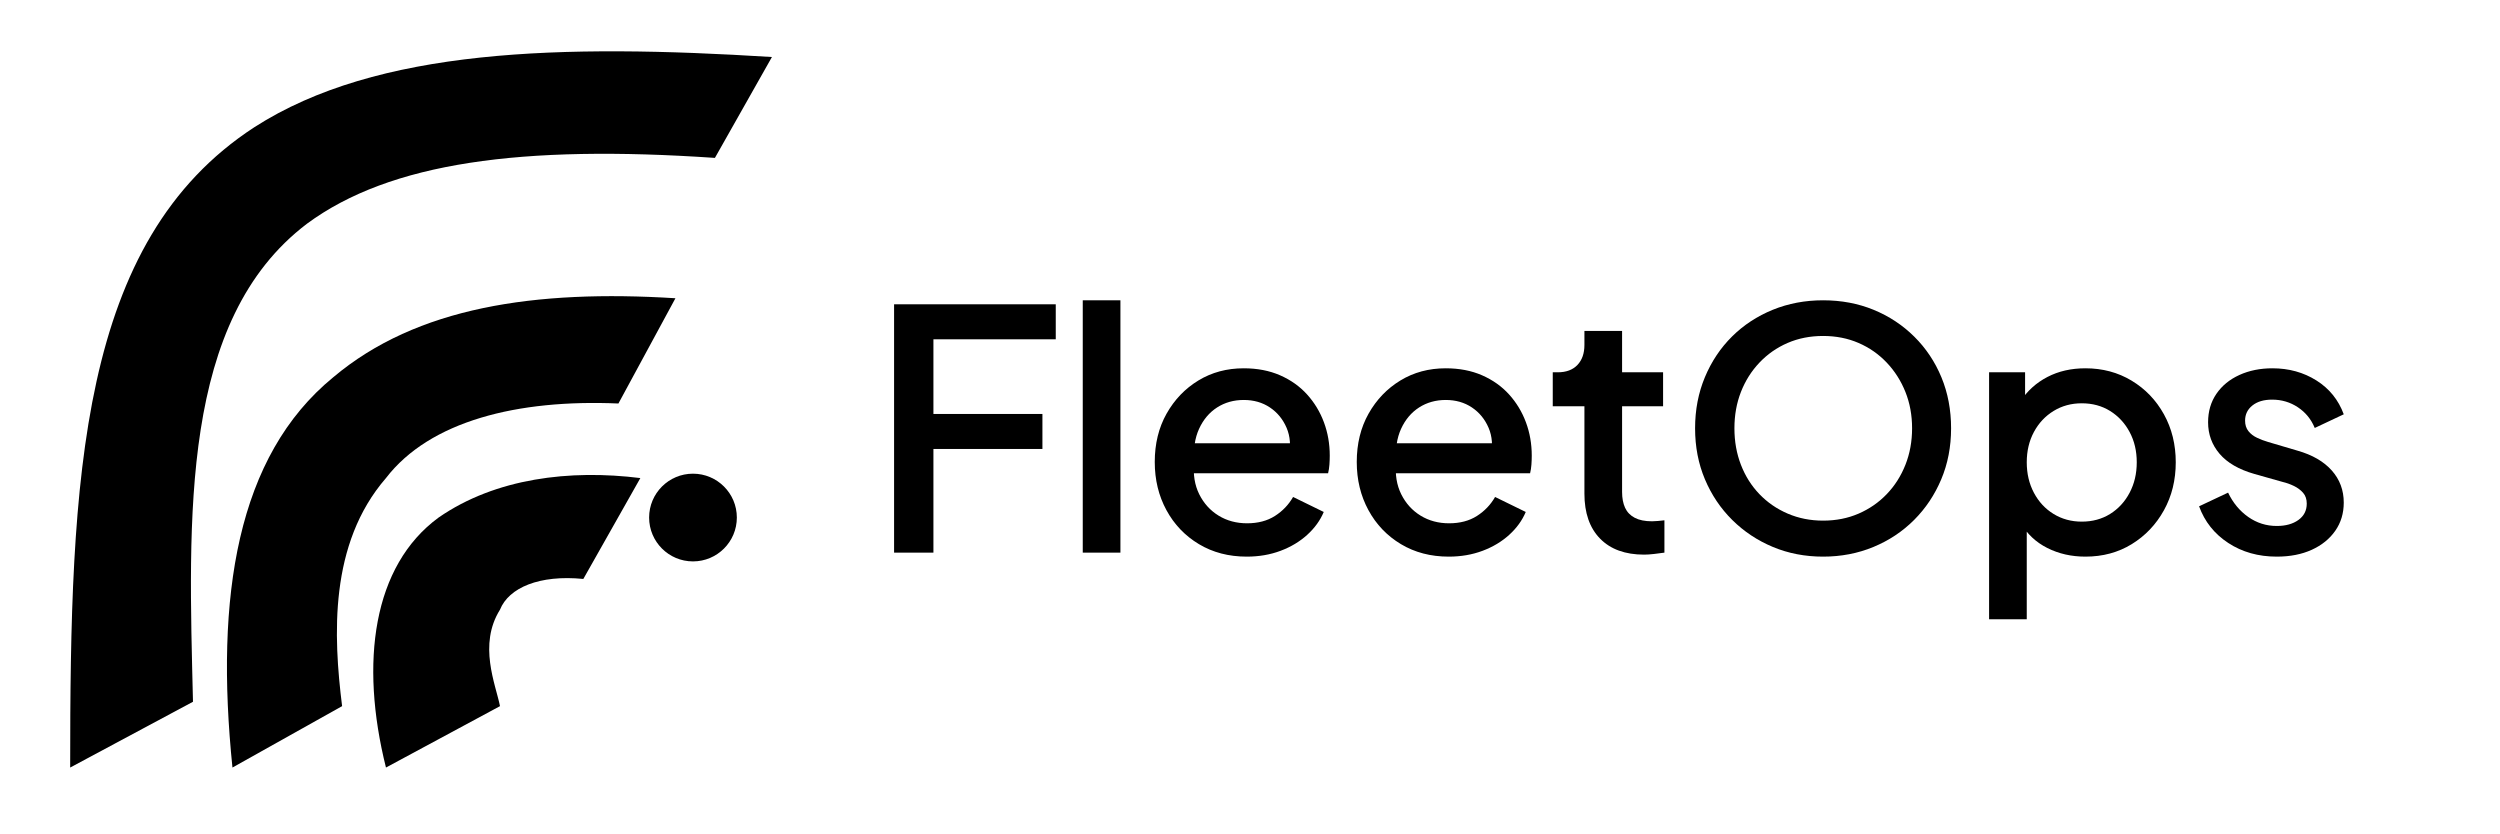
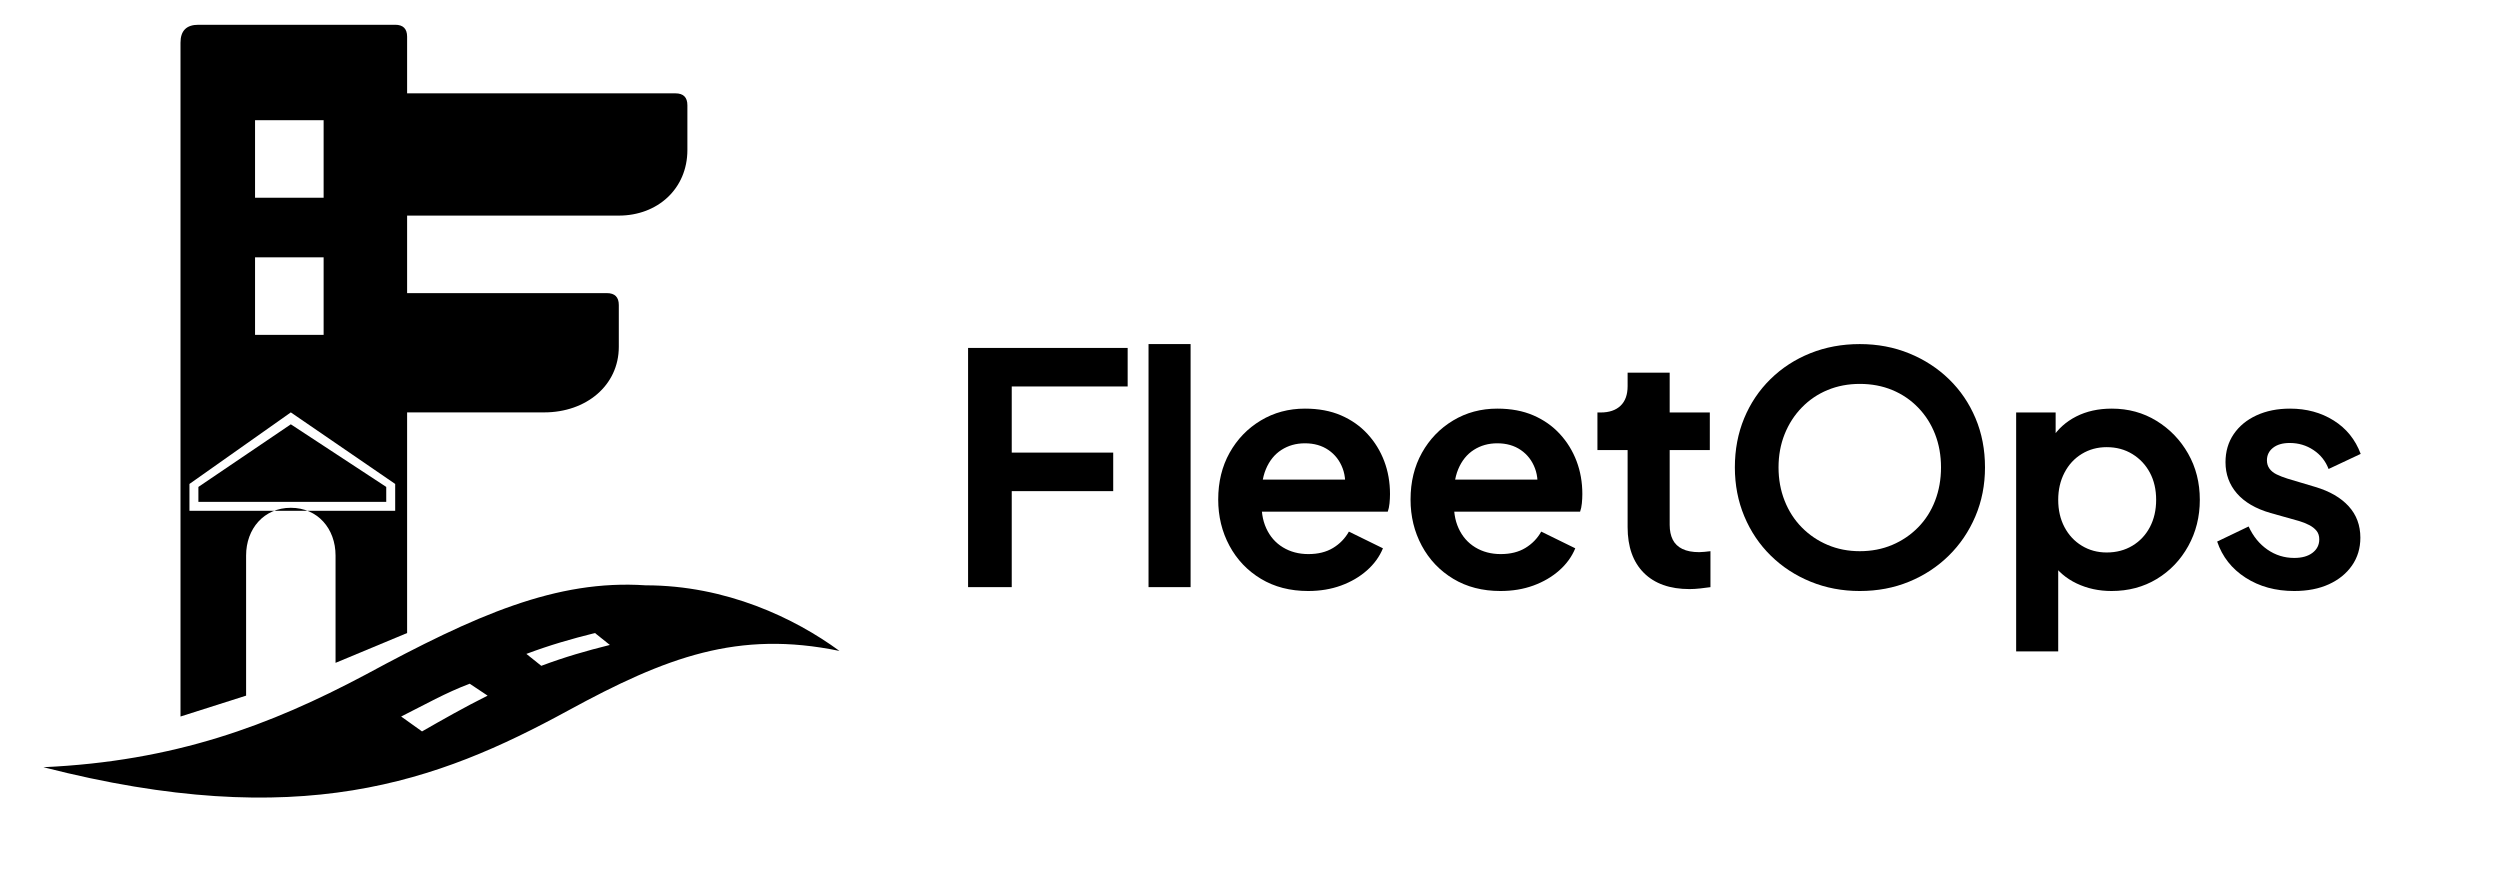
- <svg xmlns="http://www.w3.org/2000/svg" width="1140" height="380" viewBox="62 65 570 190" role="img" aria-label="FleetOps">
-   <path d="M78 240C78 174 80 120 120 94C148 76 190 75 238 78C238 78 225 101 225 101C181 98 151 102 132 116C103 138 105 183 106 225Z" fill="#000000" />
-   <path d="M115 240C111 201 116 169 138 151C157 135 184 131 216 133C216 133 203 157 203 157C180 156 160 161 150 174C137 189 138 210 140 226Z" fill="#000000" />
-   <path d="M150 240C144 216 147 194 162 183C175 174 192 172 208 174C208 174 195 197 195 197C185 196 178 199 176 204C171 212 175 221 176 226Z" fill="#000000" />
-   <circle cx="220" cy="183" r="10" fill="#000000" />
-   <g transform="translate(260 191) scale(0.76)">
-     <path transform="translate(0 0)" fill="#000000" d="M7.7,0L7.7,-74.5 56.2,-74.5 56.2,-64 19.5,-64 19.5,-41.6 52.2,-41.6 52.2,-31.1 19.5,-31.1 19.5,0z" />
-     <path transform="translate(57.7 0)" fill="#000000" d="M6.6,0L6.6,-75.7 17.9,-75.7 17.9,0z" />
-     <path transform="translate(81.5 0)" fill="#000000" d="M32,1.2C26.6,1.2 21.817,-0.05 17.65,-2.55 13.483,-5.05 10.233,-8.45 7.9,-12.75 5.567,-17.05 4.4,-21.867 4.4,-27.2 4.4,-32.667 5.583,-37.5 7.95,-41.7 10.317,-45.9 13.5,-49.217 17.5,-51.65 21.5,-54.083 26.033,-55.3 31.1,-55.3 35.167,-55.3 38.8,-54.6 42,-53.2 45.2,-51.8 47.9,-49.883 50.1,-47.45 52.3,-45.017 53.983,-42.233 55.15,-39.1 56.317,-35.967 56.9,-32.633 56.9,-29.1 56.9,-28.233 56.867,-27.333 56.8,-26.4 56.733,-25.467 56.6,-24.6 56.4,-23.8L13.3,-23.8 13.3,-32.8 50,-32.8 44.6,-28.7C45.267,-31.967 45.05,-34.883 43.95,-37.45 42.85,-40.017 41.183,-42.05 38.95,-43.55 36.717,-45.05 34.1,-45.8 31.1,-45.8 28.1,-45.8 25.433,-45.05 23.1,-43.55 20.767,-42.05 18.967,-39.917 17.7,-37.15 16.433,-34.383 15.933,-31.033 16.2,-27.1 15.867,-23.433 16.383,-20.233 17.75,-17.5 19.117,-14.767 21.05,-12.633 23.55,-11.1 26.05,-9.567 28.9,-8.8 32.1,-8.8 35.367,-8.8 38.15,-9.533 40.45,-11 42.75,-12.467 44.567,-14.367 45.9,-16.7L55.1,-12.2C54.033,-9.667 52.383,-7.383 50.15,-5.35 47.917,-3.317 45.25,-1.717 42.15,-0.55 39.05,0.617 35.667,1.2 32,1.2z" />
-     <path transform="translate(142.1 0)" fill="#000000" d="M32,1.2C26.6,1.2 21.817,-0.05 17.65,-2.55 13.483,-5.05 10.233,-8.45 7.9,-12.75 5.567,-17.05 4.4,-21.867 4.4,-27.2 4.4,-32.667 5.583,-37.5 7.95,-41.7 10.317,-45.9 13.5,-49.217 17.5,-51.65 21.5,-54.083 26.033,-55.3 31.1,-55.3 35.167,-55.3 38.8,-54.6 42,-53.2 45.2,-51.8 47.9,-49.883 50.1,-47.45 52.3,-45.017 53.983,-42.233 55.15,-39.1 56.317,-35.967 56.9,-32.633 56.9,-29.1 56.9,-28.233 56.867,-27.333 56.8,-26.4 56.733,-25.467 56.6,-24.6 56.4,-23.8L13.3,-23.8 13.3,-32.8 50,-32.8 44.6,-28.7C45.267,-31.967 45.05,-34.883 43.95,-37.45 42.85,-40.017 41.183,-42.05 38.95,-43.55 36.717,-45.05 34.1,-45.8 31.1,-45.8 28.1,-45.8 25.433,-45.05 23.1,-43.55 20.767,-42.05 18.967,-39.917 17.7,-37.15 16.433,-34.383 15.933,-31.033 16.2,-27.1 15.867,-23.433 16.383,-20.233 17.75,-17.5 19.117,-14.767 21.05,-12.633 23.55,-11.1 26.05,-9.567 28.9,-8.8 32.1,-8.8 35.367,-8.8 38.15,-9.533 40.45,-11 42.75,-12.467 44.567,-14.367 45.9,-16.7L55.1,-12.2C54.033,-9.667 52.383,-7.383 50.15,-5.35 47.917,-3.317 45.25,-1.717 42.15,-0.55 39.05,0.617 35.667,1.2 32,1.2z" />
-     <path transform="translate(202.7 0)" fill="#000000" d="M30,0.6C24.333,0.6 19.933,-1 16.8,-4.2 13.667,-7.4 12.1,-11.9 12.1,-17.7L12.1,-43.9 2.6,-43.9 2.6,-54.1 4.1,-54.1C6.633,-54.1 8.6,-54.833 10,-56.3 11.4,-57.767 12.1,-59.767 12.1,-62.3L12.1,-66.5 23.4,-66.5 23.4,-54.1 35.7,-54.1 35.7,-43.9 23.4,-43.9 23.4,-18.2C23.4,-16.333 23.7,-14.75 24.3,-13.45 24.9,-12.15 25.867,-11.15 27.2,-10.45 28.533,-9.75 30.267,-9.4 32.4,-9.4 32.933,-9.4 33.533,-9.433 34.2,-9.5 34.867,-9.567 35.5,-9.633 36.1,-9.7L36.1,0C35.167,0.133 34.133,0.267 33,0.4 31.867,0.533 30.867,0.6 30,0.6z" />
-     <path transform="translate(242.5 0)" fill="#000000" d="M43.9,1.2C38.5,1.2 33.483,0.233 28.85,-1.7 24.217,-3.633 20.15,-6.333 16.65,-9.8 13.15,-13.267 10.417,-17.333 8.45,-22 6.483,-26.667 5.5,-31.767 5.5,-37.3 5.5,-42.833 6.483,-47.95 8.45,-52.65 10.417,-57.35 13.133,-61.417 16.6,-64.85 20.067,-68.283 24.133,-70.95 28.8,-72.85 33.467,-74.75 38.5,-75.7 43.9,-75.7 49.367,-75.7 54.417,-74.75 59.05,-72.85 63.683,-70.95 67.75,-68.267 71.25,-64.8 74.75,-61.333 77.467,-57.267 79.4,-52.6 81.333,-47.933 82.3,-42.833 82.3,-37.3 82.3,-31.767 81.317,-26.667 79.35,-22 77.383,-17.333 74.667,-13.267 71.2,-9.8 67.733,-6.333 63.667,-3.633 59,-1.7 54.333,0.233 49.3,1.2 43.9,1.2z M43.9,-9.6C47.767,-9.6 51.317,-10.3 54.55,-11.7 57.783,-13.1 60.6,-15.05 63,-17.55 65.4,-20.05 67.267,-22.983 68.6,-26.35 69.933,-29.717 70.6,-33.367 70.6,-37.3 70.6,-41.233 69.933,-44.867 68.6,-48.2 67.267,-51.533 65.4,-54.467 63,-57 60.6,-59.533 57.783,-61.5 54.55,-62.9 51.317,-64.3 47.767,-65 43.9,-65 40.033,-65 36.483,-64.3 33.25,-62.9 30.017,-61.5 27.2,-59.533 24.8,-57 22.4,-54.467 20.55,-51.533 19.25,-48.2 17.95,-44.867 17.3,-41.233 17.3,-37.3 17.3,-33.367 17.95,-29.717 19.25,-26.35 20.55,-22.983 22.4,-20.05 24.8,-17.55 27.2,-15.05 30.033,-13.1 33.3,-11.7 36.567,-10.3 40.1,-9.6 43.9,-9.6z" />
-     <path transform="translate(329.6 0)" fill="#000000" d="M6.6,20L6.6,-54.1 17.4,-54.1 17.4,-42.9 16.1,-45.5C18.1,-48.567 20.767,-50.967 24.1,-52.7 27.433,-54.433 31.233,-55.3 35.5,-55.3 40.633,-55.3 45.25,-54.067 49.35,-51.6 53.45,-49.133 56.683,-45.767 59.05,-41.5 61.417,-37.233 62.6,-32.433 62.6,-27.1 62.6,-21.767 61.417,-16.967 59.05,-12.7 56.683,-8.433 53.467,-5.05 49.4,-2.55 45.333,-0.05 40.7,1.2 35.5,1.2 31.3,1.2 27.483,0.333 24.05,-1.4 20.617,-3.133 17.967,-5.633 16.1,-8.9L17.9,-11 17.9,20z M34.4,-9.3C37.6,-9.3 40.433,-10.067 42.9,-11.6 45.367,-13.133 47.317,-15.25 48.75,-17.95 50.183,-20.65 50.9,-23.7 50.9,-27.1 50.9,-30.5 50.183,-33.533 48.75,-36.2 47.317,-38.867 45.367,-40.967 42.9,-42.5 40.433,-44.033 37.6,-44.8 34.4,-44.8 31.267,-44.8 28.45,-44.033 25.95,-42.5 23.45,-40.967 21.483,-38.867 20.05,-36.2 18.617,-33.533 17.9,-30.5 17.9,-27.1 17.9,-23.7 18.617,-20.65 20.05,-17.95 21.483,-15.25 23.45,-13.133 25.95,-11.6 28.45,-10.067 31.267,-9.3 34.4,-9.3z" />
-     <path transform="translate(395.9 0)" fill="#000000" d="M26.6,1.2C21.067,1.2 16.217,-0.167 12.05,-2.9 7.883,-5.633 4.967,-9.3 3.3,-13.9L12,-18C13.467,-14.933 15.483,-12.5 18.05,-10.7 20.617,-8.9 23.467,-8 26.6,-8 29.267,-8 31.433,-8.6 33.1,-9.8 34.767,-11 35.6,-12.633 35.6,-14.7 35.6,-16.033 35.233,-17.117 34.5,-17.95 33.767,-18.783 32.85,-19.467 31.75,-20 30.65,-20.533 29.533,-20.933 28.4,-21.2L19.9,-23.6C15.233,-24.933 11.75,-26.95 9.45,-29.65 7.15,-32.35 6,-35.5 6,-39.1 6,-42.367 6.833,-45.217 8.5,-47.65 10.167,-50.083 12.467,-51.967 15.4,-53.3 18.333,-54.633 21.633,-55.3 25.3,-55.3 30.233,-55.3 34.633,-54.083 38.5,-51.65 42.367,-49.217 45.1,-45.833 46.7,-41.5L38,-37.4C36.933,-40 35.25,-42.067 32.95,-43.6 30.65,-45.133 28.067,-45.9 25.2,-45.9 22.733,-45.9 20.767,-45.317 19.3,-44.15 17.833,-42.983 17.1,-41.467 17.1,-39.6 17.1,-38.333 17.433,-37.283 18.1,-36.45 18.767,-35.617 19.633,-34.95 20.7,-34.45 21.767,-33.95 22.867,-33.533 24,-33.2L32.8,-30.6C37.267,-29.333 40.7,-27.35 43.1,-24.65 45.5,-21.95 46.7,-18.733 46.7,-15 46.7,-11.8 45.85,-8.983 44.15,-6.55 42.45,-4.117 40.1,-2.217 37.1,-0.85 34.1,0.517 30.6,1.2 26.6,1.2z" />
-   </g>
+ <svg xmlns="http://www.w3.org/2000/svg" width="1090" height="380" viewBox="12 5 545 190" role="img" aria-label="FleetOps">
+   <defs />
+   <path d="M51.35 14.3C51.35 11.7 52.65 10.4 55.25 10.4C55.25 10.4 98.15 10.4 98.15 10.4C99.883 10.4 100.75 11.267 100.75 13C100.75 13 100.75 25.35 100.75 25.35C100.75 25.35 159.25 25.35 159.25 25.35C160.983 25.35 161.85 26.217 161.85 27.95C161.85 27.95 161.85 37.7 161.85 37.7C161.85 46.15 155.35 52 146.9 52C146.9 52 100.75 52 100.75 52C100.75 52 100.75 68.9 100.75 68.9C100.75 68.9 144.3 68.9 144.3 68.9C146.033 68.9 146.9 69.767 146.9 71.5C146.9 71.5 146.9 80.6 146.9 80.6C146.9 89.05 139.75 94.9 130.65 94.9C130.65 94.9 100.75 94.9 100.75 94.9C100.75 94.9 100.75 143 100.75 143C100.75 143 85.15 149.5 85.15 149.5C85.15 149.5 85.15 126.1 85.15 126.1C85.15 120.25 81.25 115.7 75.4 115.7C69.55 115.7 65.65 120.25 65.65 126.1C65.65 126.1 65.65 156.65 65.65 156.65C65.65 156.65 51.35 161.2 51.35 161.2C51.35 161.2 51.35 14.3 51.35 14.3ZM67.6 31.2C67.6 31.2 82.55 31.2 82.55 31.2C82.55 31.2 82.55 48.1 82.55 48.1C82.55 48.1 67.6 48.1 67.6 48.1C67.6 48.1 67.6 31.2 67.6 31.2ZM67.6 61.1C67.6 61.1 82.55 61.1 82.55 61.1C82.55 61.1 82.55 78 82.55 78C82.55 78 67.6 78 67.6 78C67.6 78 67.6 61.1 67.6 61.1ZM53.3 110.5C53.3 110.5 75.4 94.9 75.4 94.9C75.4 94.9 98.15 110.5 98.15 110.5C98.15 110.5 98.15 116.35 98.15 116.35C98.15 116.35 53.3 116.35 53.3 116.35C53.3 116.35 53.3 110.5 53.3 110.5Z" fill="#000000" fill-rule="evenodd" stroke="none" stroke-width="0" stroke-linecap="round" stroke-linejoin="round" opacity="1" />
+   <path d="M55.25 111.15C55.25 111.15 75.4 97.5 75.4 97.5C75.4 97.5 96.2 111.15 96.2 111.15C96.2 111.15 96.2 114.4 96.2 114.4C96.2 114.4 55.25 114.4 55.25 114.4C55.25 114.4 55.25 111.15 55.25 111.15Z" fill="#000000" fill-rule="evenodd" stroke="none" stroke-width="0" stroke-linecap="round" stroke-linejoin="round" opacity="1" />
+   <path d="M21.45 172.25C50.05 170.95 70.85 163.15 91.65 152.1C115.7 139.1 133.25 131.3 152.75 132.6C170.3 132.6 185.25 139.75 195 146.9C172.9 142.35 157.3 148.2 135.85 159.9C107.25 175.5 77.35 186.55 21.45 172.25ZM99.45 161.2C104.65 158.6 109.2 156 114.4 154.05C114.4 154.05 118.3 156.65 118.3 156.65C113.1 159.25 108.55 161.85 104 164.45C104 164.45 99.45 161.2 99.45 161.2ZM126.75 147.55C131.95 145.6 136.5 144.3 141.7 143C141.7 143 144.95 145.6 144.95 145.6C139.75 146.9 135.2 148.2 130 150.15C130 150.15 126.75 147.55 126.75 147.55Z" fill="#000000" fill-rule="evenodd" stroke="none" stroke-width="0" stroke-linecap="round" stroke-linejoin="round" opacity="1" />
+   <path d="M232.56 133C232.56 133 223.04 133 223.04 133C223.04 133 223.04 80.85 223.04 80.85C223.04 80.85 257.83 80.85 257.83 80.85C257.83 80.85 257.83 89.25 257.83 89.25C257.83 89.25 232.56 89.25 232.56 89.25C232.56 89.25 232.56 103.67 232.56 103.67C232.56 103.67 254.68 103.67 254.68 103.67C254.68 103.67 254.68 112.07 254.68 112.07C254.68 112.07 232.56 112.07 232.56 112.07" fill="#000000" fill-rule="nonzero" stroke="none" stroke-width="0" stroke-linecap="round" stroke-linejoin="round" opacity="1" />
+   <path d="M271.55 133C271.55 133 262.38 133 262.38 133C262.38 133 262.38 80.01 262.38 80.01C262.38 80.01 271.55 80.01 271.55 80.01" fill="#000000" fill-rule="nonzero" stroke="none" stroke-width="0" stroke-linecap="round" stroke-linejoin="round" opacity="1" />
+   <path d="M297.17 133.84C293.25 133.84 289.82 132.953 286.88 131.18C283.94 129.407 281.653 127.003 280.02 123.97C278.387 120.937 277.57 117.577 277.57 113.89C277.57 110.063 278.398 106.668 280.055 103.705C281.712 100.742 283.975 98.397 286.845 96.67C289.715 94.943 292.923 94.08 296.47 94.08C299.457 94.08 302.082 94.57 304.345 95.55C306.608 96.53 308.533 97.883 310.12 99.61C311.707 101.337 312.92 103.308 313.76 105.525C314.6 107.742 315.02 110.133 315.02 112.7C315.02 113.353 314.985 114.03 314.915 114.73C314.845 115.43 314.717 116.037 314.53 116.55C314.53 116.55 285.13 116.55 285.13 116.55C285.13 116.55 285.13 109.55 285.13 109.55C285.13 109.55 309.35 109.55 309.35 109.55C309.35 109.55 305.01 112.84 305.01 112.84C305.43 110.693 305.325 108.78 304.695 107.1C304.065 105.42 303.038 104.09 301.615 103.11C300.192 102.13 298.477 101.64 296.47 101.64C294.557 101.64 292.853 102.118 291.36 103.075C289.867 104.032 288.735 105.432 287.965 107.275C287.195 109.118 286.903 111.347 287.09 113.96C286.903 116.293 287.218 118.358 288.035 120.155C288.852 121.952 290.065 123.34 291.675 124.32C293.285 125.3 295.14 125.79 297.24 125.79C299.34 125.79 301.125 125.347 302.595 124.46C304.065 123.573 305.22 122.383 306.06 120.89C306.06 120.89 313.48 124.53 313.48 124.53C312.733 126.35 311.567 127.96 309.98 129.36C308.393 130.76 306.515 131.857 304.345 132.65C302.175 133.443 299.783 133.84 297.17 133.84" fill="#000000" fill-rule="nonzero" stroke="none" stroke-width="0" stroke-linecap="round" stroke-linejoin="round" opacity="1" />
+   <path d="M339.1 133.84C335.18 133.84 331.75 132.953 328.81 131.18C325.87 129.407 323.583 127.003 321.95 123.97C320.317 120.937 319.5 117.577 319.5 113.89C319.5 110.063 320.328 106.668 321.985 103.705C323.642 100.742 325.905 98.397 328.775 96.67C331.645 94.943 334.853 94.08 338.4 94.08C341.387 94.08 344.012 94.57 346.275 95.55C348.538 96.53 350.463 97.883 352.05 99.61C353.637 101.337 354.85 103.308 355.69 105.525C356.53 107.742 356.95 110.133 356.95 112.7C356.95 113.353 356.915 114.03 356.845 114.73C356.775 115.43 356.647 116.037 356.46 116.55C356.46 116.55 327.06 116.55 327.06 116.55C327.06 116.55 327.06 109.55 327.06 109.55C327.06 109.55 351.28 109.55 351.28 109.55C351.28 109.55 346.94 112.84 346.94 112.84C347.36 110.693 347.255 108.78 346.625 107.1C345.995 105.42 344.968 104.09 343.545 103.11C342.122 102.13 340.407 101.64 338.4 101.64C336.487 101.64 334.783 102.118 333.29 103.075C331.797 104.032 330.665 105.432 329.895 107.275C329.125 109.118 328.833 111.347 329.02 113.96C328.833 116.293 329.148 118.358 329.965 120.155C330.782 121.952 331.995 123.34 333.605 124.32C335.215 125.3 337.07 125.79 339.17 125.79C341.27 125.79 343.055 125.347 344.525 124.46C345.995 123.573 347.15 122.383 347.99 120.89C347.99 120.89 355.41 124.53 355.41 124.53C354.663 126.35 353.497 127.96 351.91 129.36C350.323 130.76 348.445 131.857 346.275 132.65C344.105 133.443 341.713 133.84 339.1 133.84" fill="#000000" fill-rule="nonzero" stroke="none" stroke-width="0" stroke-linecap="round" stroke-linejoin="round" opacity="1" />
+   <path d="M380.33 133.42C376.037 133.42 372.712 132.242 370.355 129.885C367.998 127.528 366.82 124.203 366.82 119.91C366.82 119.91 366.82 103.11 366.82 103.11C366.82 103.11 360.24 103.11 360.24 103.11C360.24 103.11 360.24 94.92 360.24 94.92C360.24 94.92 360.94 94.92 360.94 94.92C362.807 94.92 364.253 94.43 365.28 93.45C366.307 92.47 366.82 91.047 366.82 89.18C366.82 89.18 366.82 86.24 366.82 86.24C366.82 86.24 375.99 86.24 375.99 86.24C375.99 86.24 375.99 94.92 375.99 94.92C375.99 94.92 384.74 94.92 384.74 94.92C384.74 94.92 384.74 103.11 384.74 103.11C384.74 103.11 375.99 103.11 375.99 103.11C375.99 103.11 375.99 119.42 375.99 119.42C375.99 120.68 376.212 121.753 376.655 122.64C377.098 123.527 377.798 124.203 378.755 124.67C379.712 125.137 380.937 125.37 382.43 125.37C382.757 125.37 383.142 125.347 383.585 125.3C384.028 125.253 384.46 125.207 384.88 125.16C384.88 125.16 384.88 133 384.88 133C384.227 133.093 383.48 133.187 382.64 133.28C381.8 133.373 381.03 133.42 380.33 133.42" fill="#000000" fill-rule="nonzero" stroke="none" stroke-width="0" stroke-linecap="round" stroke-linejoin="round" opacity="1" />
+   <path d="M417.43 133.84C413.603 133.84 410.033 133.163 406.72 131.81C403.407 130.457 400.513 128.567 398.04 126.14C395.567 123.713 393.642 120.855 392.265 117.565C390.888 114.275 390.2 110.717 390.2 106.89C390.2 103.017 390.877 99.447 392.23 96.18C393.583 92.913 395.497 90.067 397.97 87.64C400.443 85.213 403.337 83.335 406.65 82.005C409.963 80.675 413.557 80.01 417.43 80.01C421.303 80.01 424.897 80.687 428.21 82.04C431.523 83.393 434.417 85.272 436.89 87.675C439.363 90.078 441.288 92.913 442.665 96.18C444.042 99.447 444.73 103.017 444.73 106.89C444.73 110.717 444.03 114.275 442.63 117.565C441.23 120.855 439.293 123.713 436.82 126.14C434.347 128.567 431.465 130.457 428.175 131.81C424.885 133.163 421.303 133.84 417.43 133.84M417.43 125.16C419.997 125.16 422.353 124.705 424.5 123.795C426.647 122.885 428.525 121.613 430.135 119.98C431.745 118.347 432.982 116.41 433.845 114.17C434.708 111.93 435.14 109.503 435.14 106.89C435.14 104.277 434.708 101.862 433.845 99.645C432.982 97.428 431.745 95.492 430.135 93.835C428.525 92.178 426.647 90.907 424.5 90.02C422.353 89.133 419.997 88.69 417.43 88.69C414.91 88.69 412.577 89.133 410.43 90.02C408.283 90.907 406.405 92.178 404.795 93.835C403.185 95.492 401.937 97.428 401.05 99.645C400.163 101.862 399.72 104.277 399.72 106.89C399.72 109.503 400.163 111.93 401.05 114.17C401.937 116.41 403.185 118.347 404.795 119.98C406.405 121.613 408.283 122.885 410.43 123.795C412.577 124.705 414.91 125.16 417.43 125.16" fill="#000000" fill-rule="nonzero" stroke="none" stroke-width="0" stroke-linecap="round" stroke-linejoin="round" opacity="1" />
+   <path d="M460.69 147C460.69 147 451.52 147 451.52 147C451.52 147 451.52 94.92 451.52 94.92C451.52 94.92 460.13 94.92 460.13 94.92C460.13 94.92 460.13 102.48 460.13 102.48C460.13 102.48 459.29 100.59 459.29 100.59C460.597 98.537 462.37 96.938 464.61 95.795C466.85 94.652 469.44 94.08 472.38 94.08C475.973 94.08 479.217 94.967 482.11 96.74C485.003 98.513 487.302 100.893 489.005 103.88C490.708 106.867 491.56 110.227 491.56 113.96C491.56 117.647 490.72 121.007 489.04 124.04C487.36 127.073 485.073 129.465 482.18 131.215C479.287 132.965 475.997 133.84 472.31 133.84C469.557 133.84 467.025 133.292 464.715 132.195C462.405 131.098 460.573 129.523 459.22 127.47C459.22 127.47 460.69 125.65 460.69 125.65C460.69 125.65 460.69 147 460.69 147M471.26 125.44C473.36 125.44 475.227 124.95 476.86 123.97C478.493 122.99 479.765 121.637 480.675 119.91C481.585 118.183 482.04 116.2 482.04 113.96C482.04 111.72 481.585 109.748 480.675 108.045C479.765 106.342 478.493 104.988 476.86 103.985C475.227 102.982 473.36 102.48 471.26 102.48C469.253 102.48 467.445 102.97 465.835 103.95C464.225 104.93 462.965 106.295 462.055 108.045C461.145 109.795 460.69 111.767 460.69 113.96C460.69 116.2 461.145 118.183 462.055 119.91C462.965 121.637 464.225 122.99 465.835 123.97C467.445 124.95 469.253 125.44 471.26 125.44" fill="#000000" fill-rule="nonzero" stroke="none" stroke-width="0" stroke-linecap="round" stroke-linejoin="round" opacity="1" />
+   <path d="M512.14 133.84C508.08 133.84 504.545 132.872 501.535 130.935C498.525 128.998 496.46 126.373 495.34 123.06C495.34 123.06 502.2 119.77 502.2 119.77C503.18 121.917 504.545 123.597 506.295 124.81C508.045 126.023 509.993 126.63 512.14 126.63C513.82 126.63 515.15 126.257 516.13 125.51C517.11 124.763 517.6 123.783 517.6 122.57C517.6 121.823 517.402 121.205 517.005 120.715C516.608 120.225 516.072 119.805 515.395 119.455C514.718 119.105 513.983 118.813 513.19 118.58C513.19 118.58 506.96 116.83 506.96 116.83C503.74 115.897 501.302 114.473 499.645 112.56C497.988 110.647 497.16 108.383 497.16 105.77C497.16 103.437 497.755 101.395 498.945 99.645C500.135 97.895 501.792 96.53 503.915 95.55C506.038 94.57 508.477 94.08 511.23 94.08C514.823 94.08 517.997 94.943 520.75 96.67C523.503 98.397 525.463 100.823 526.63 103.95C526.63 103.95 519.63 107.24 519.63 107.24C518.977 105.513 517.88 104.137 516.34 103.11C514.8 102.083 513.073 101.57 511.16 101.57C509.62 101.57 508.407 101.92 507.52 102.62C506.633 103.32 506.19 104.23 506.19 105.35C506.19 106.05 506.377 106.657 506.75 107.17C507.123 107.683 507.648 108.103 508.325 108.43C509.002 108.757 509.783 109.06 510.67 109.34C510.67 109.34 516.76 111.16 516.76 111.16C519.887 112.093 522.302 113.493 524.005 115.36C525.708 117.227 526.56 119.513 526.56 122.22C526.56 124.507 525.953 126.525 524.74 128.275C523.527 130.025 521.847 131.39 519.7 132.37C517.553 133.35 515.033 133.84 512.14 133.84" fill="#000000" fill-rule="nonzero" stroke="none" stroke-width="0" stroke-linecap="round" stroke-linejoin="round" opacity="1" />
</svg>
